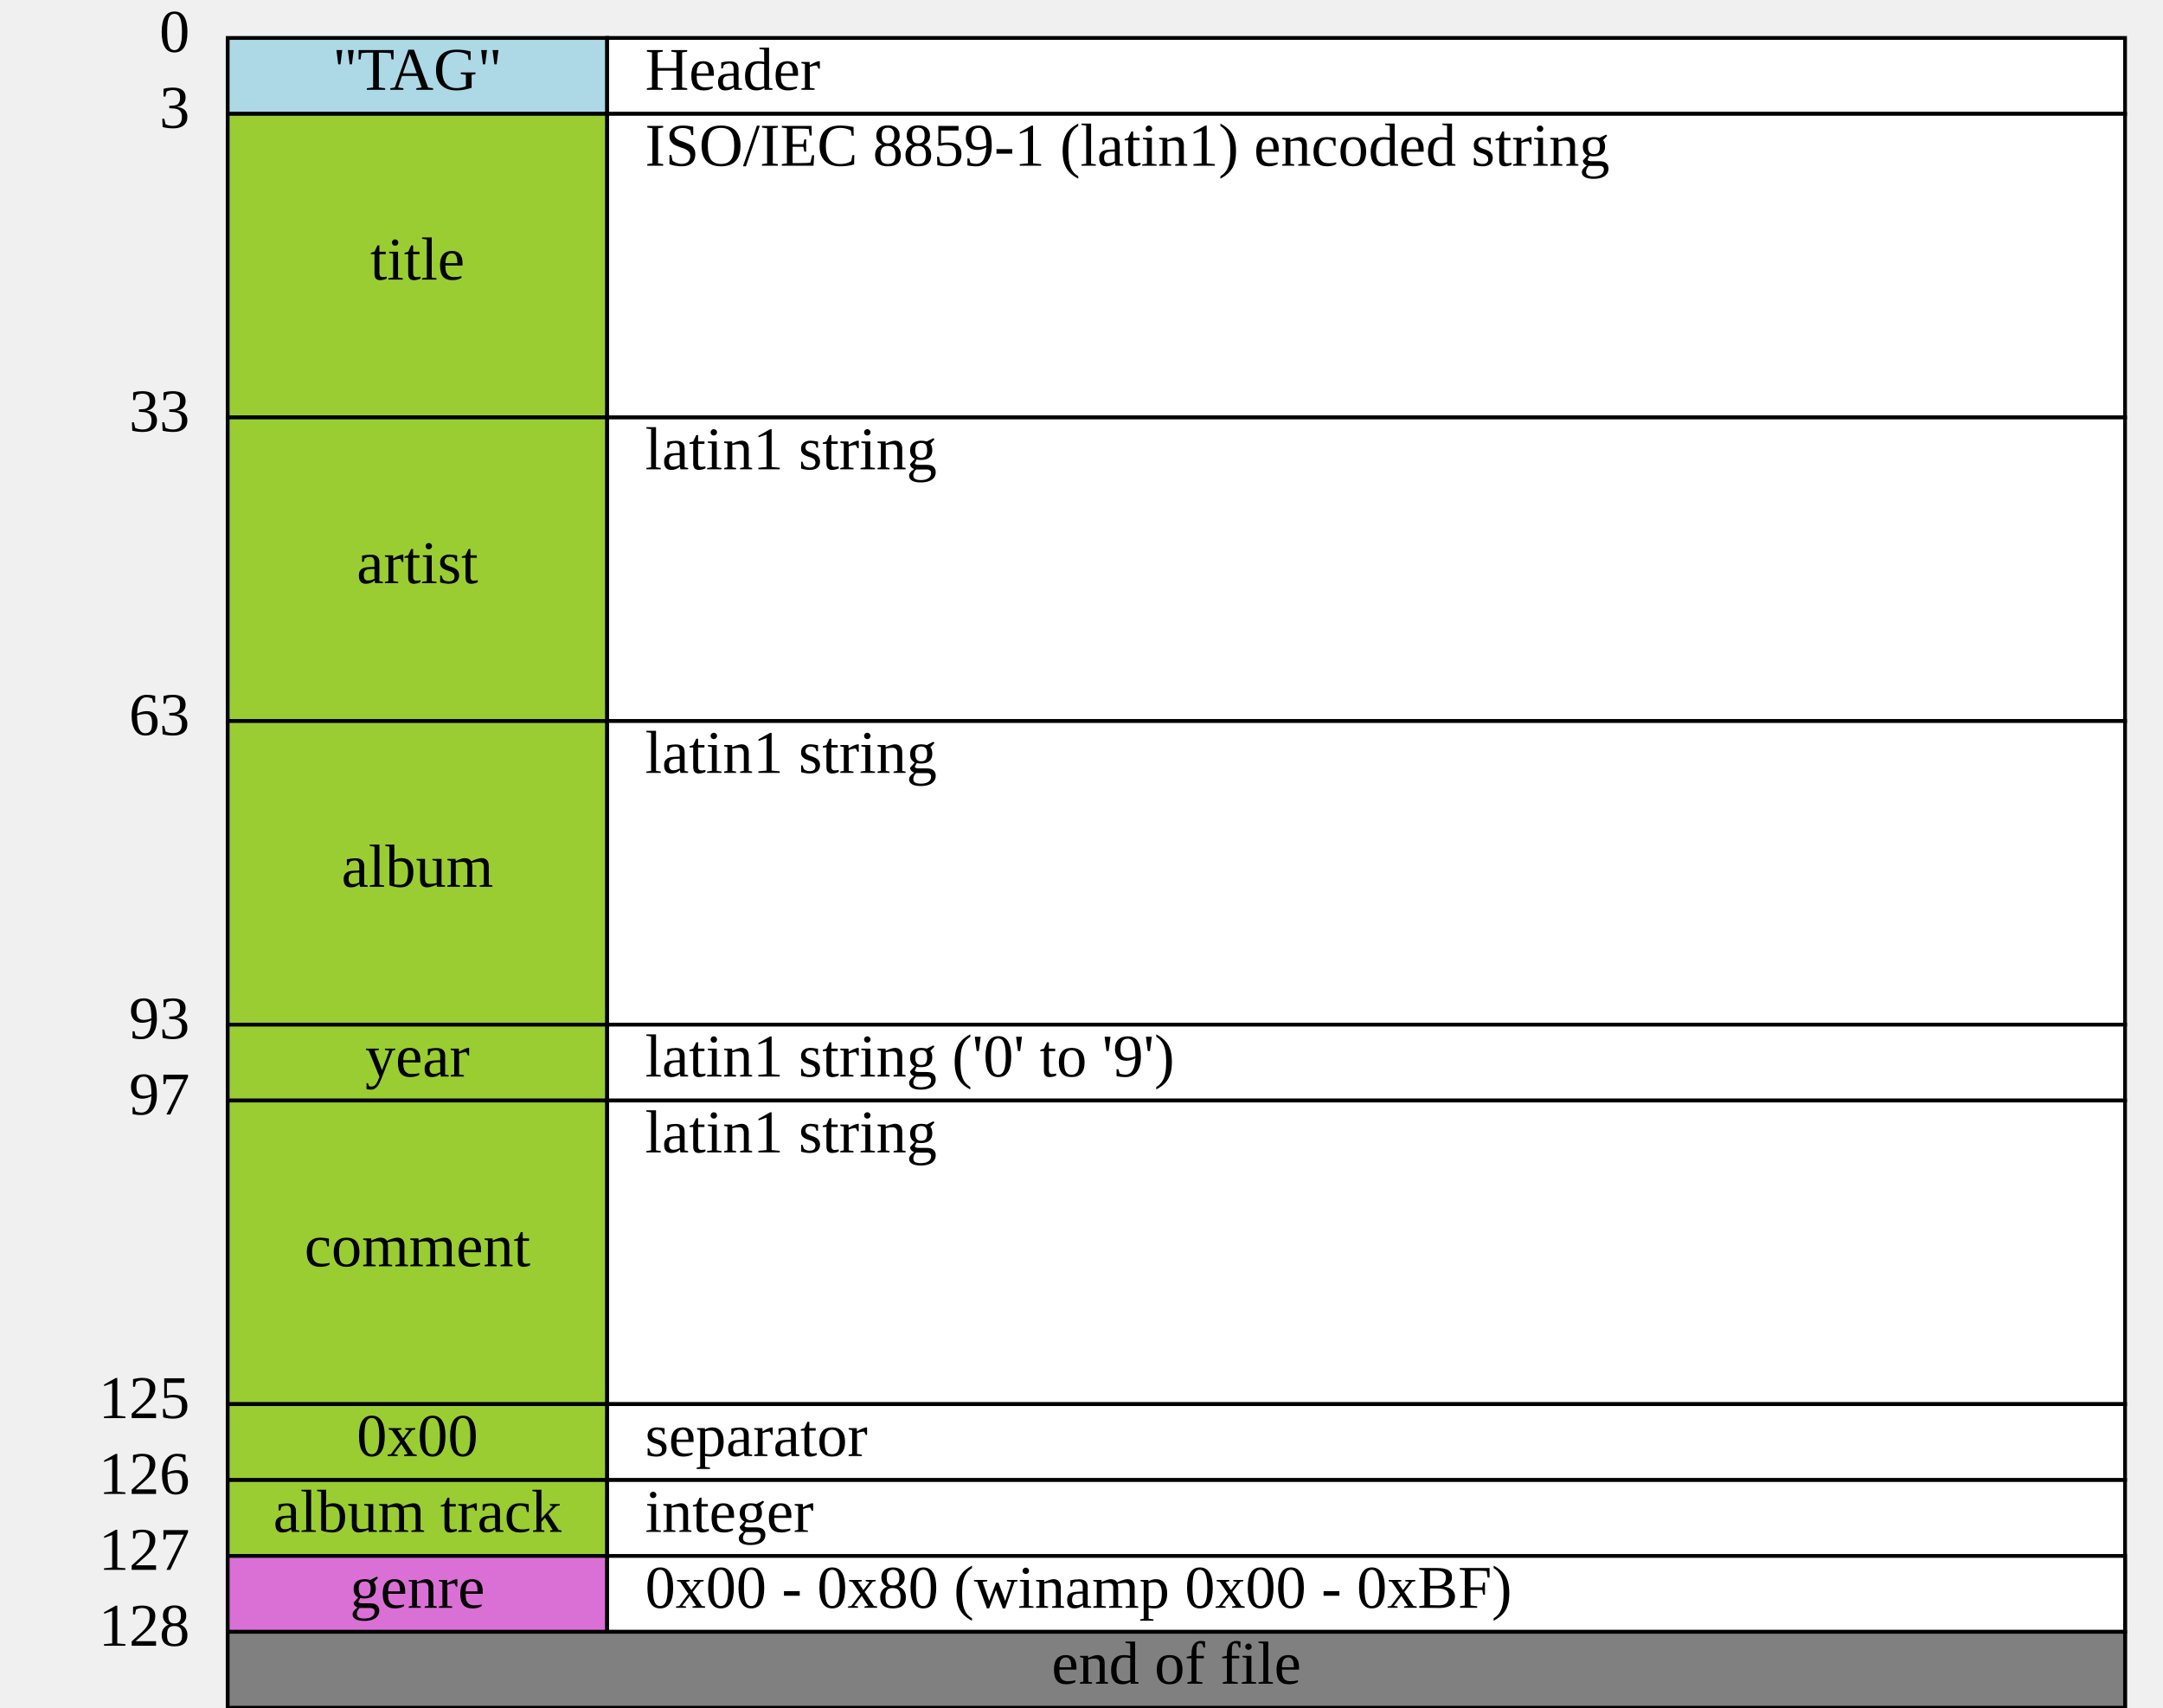
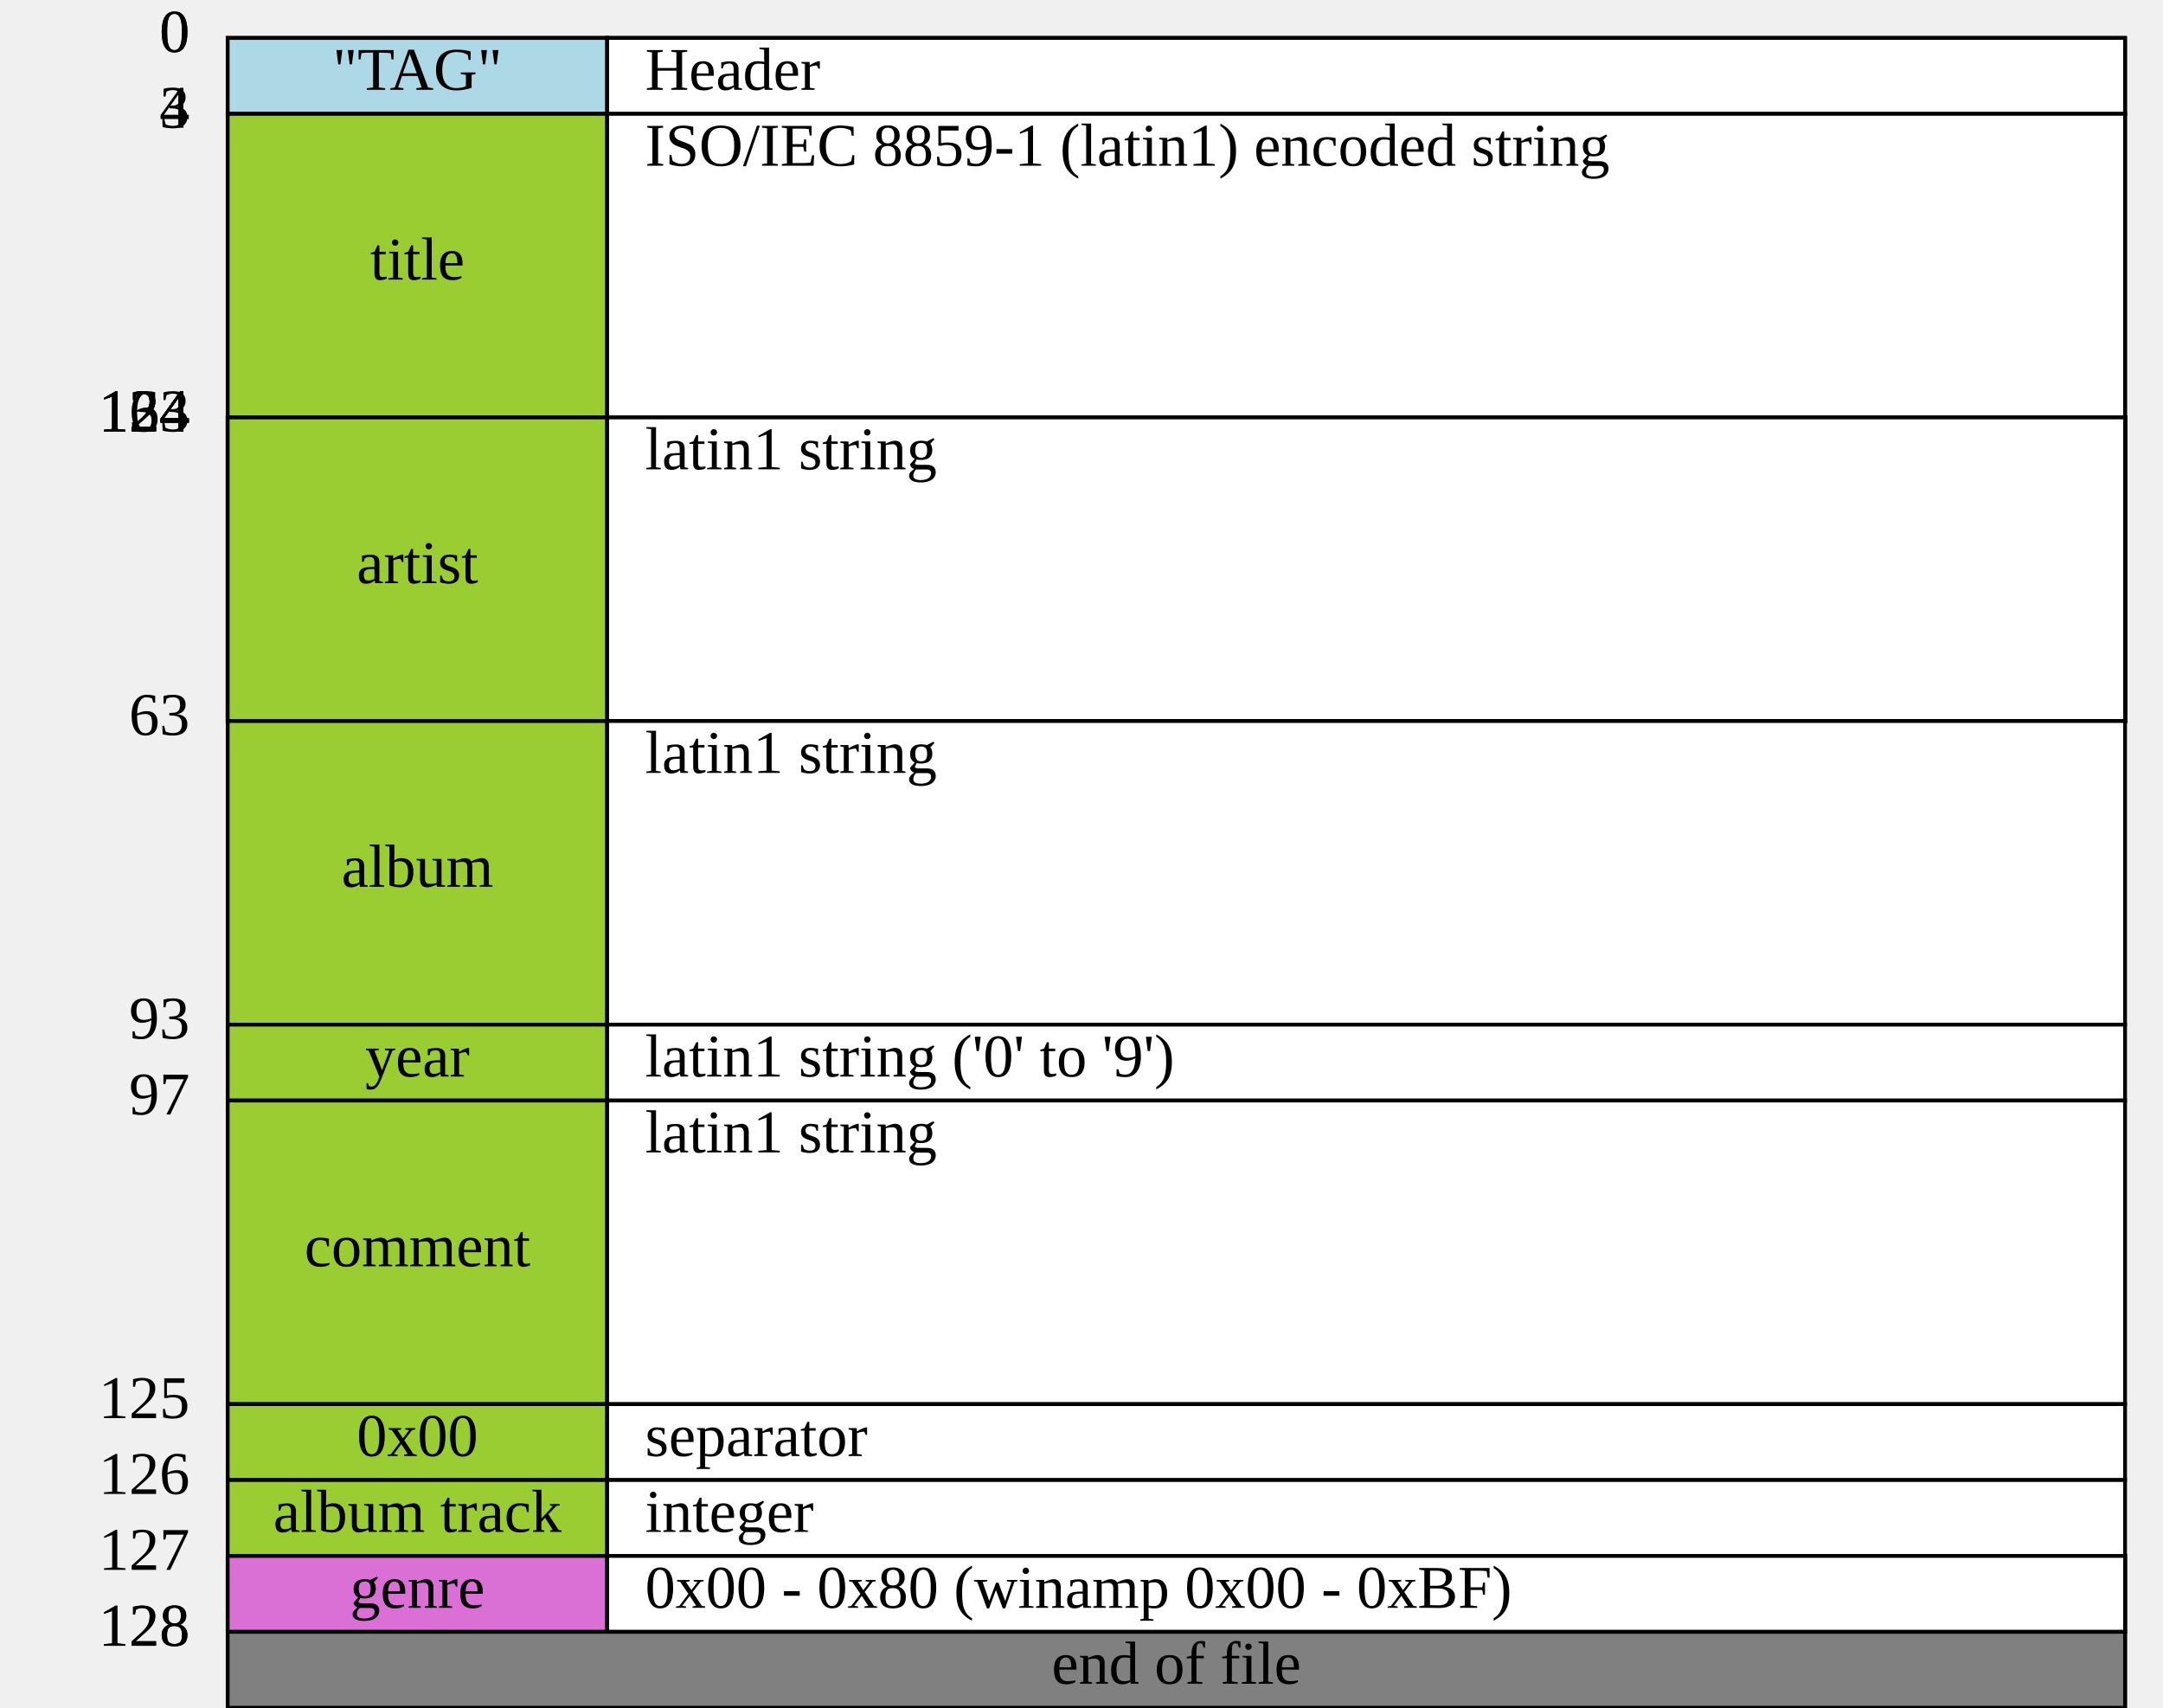
<svg xmlns="http://www.w3.org/2000/svg" viewBox="0 0 570 450">
  <style>
    rect {
      stroke: black;
      fill: white;
    }
    .con { fill: lightblue }
    .ast { fill: yellowgreen }
    .int { fill: orchid }
    .pos { fill: gray }
    text {
      stroke: none;
      fill: black;
      font-size: 16px;
      text-anchor: middle;
      dominant-baseline: middle;
    }
    .ofs { text-anchor: end }
    .ifo { text-anchor: start }
  </style>
+   <text x="50" y="10" class="ofs">0</text>
+   <rect x="60" y="10" height="20" width="100" class="con" />
+   <rect x="160" y="10" height="20" width="400" />
+   <text x="110" y="20">"TAG+"</text>
+   <text x="170" y="20" class="ifo">Enhanced Header</text>
+   <text x="50" y="30" class="ofs">4</text>
+   <rect x="60" y="30" height="80" width="100" class="ast" />
+   <rect x="160" y="30" height="80" width="400" />
+   <text x="110" y="70">title</text>
+   <text x="170" y="40" class="ifo">ISO/IEC 8859-1 (latin1) encoded string</text>
+   <text x="50" y="110" class="ofs">64</text>
+   <rect x="60" y="110" height="80" width="100" class="ast" />
+   <rect x="160" y="110" height="80" width="400" />
+   <text x="110" y="150">artist</text>
+   <text x="170" y="120" class="ifo">latin1 string</text>
+   <text x="50" y="110" class="ofs">124</text>
+   <rect x="60" y="110" height="80" width="100" class="ast" />
+   <rect x="160" y="110" height="80" width="400" />
+   <text x="110" y="150">album</text>
+   <text x="170" y="120" class="ifo">latin1 string</text>
+   <text x="50" y="110" class="ofs">124</text>
+   <rect x="60" y="410" height="20" width="100" class="int" />
+   <rect x="160" y="410" height="20" width="400" />
+   <text x="110" y="420">genre</text>
+   <text x="170" y="420" class="ifo">0x00 - 0x80 (winamp 0x00 - 0xBF)</text>
+   <text x="50" y="430" class="ofs">128</text>
+   <rect x="60" y="110" height="80" width="100" class="ast" />
+   <rect x="160" y="110" height="80" width="400" />
+   <text x="110" y="150">album</text>
+   <text x="170" y="120" class="ifo">latin1 string</text>
+   <text x="50" y="110" class="ofs">124</text>
+   <rect x="60" y="110" height="80" width="100" class="ast" />
+   <rect x="160" y="110" height="80" width="400" />
+   <text x="110" y="150">album</text>
+   <text x="170" y="120" class="ifo">latin1 string</text>
+   <text x="50" y="110" class="ofs">124</text>
+   <rect x="60" y="110" height="80" width="100" class="ast" />
+   <rect x="160" y="110" height="80" width="400" />
+   <text x="110" y="150">album</text>
+   <text x="170" y="120" class="ifo">latin1 string</text>
  <text x="50" y="10" class="ofs">0</text>
  <rect x="60" y="10" height="20" width="100" class="con" />
  <rect x="160" y="10" height="20" width="400" />
  <text x="110" y="20">"TAG"</text>
  <text x="170" y="20" class="ifo">Header</text>
  <text x="50" y="30" class="ofs">3</text>
  <rect x="60" y="30" height="80" width="100" class="ast" />
  <rect x="160" y="30" height="80" width="400" />
  <text x="110" y="70">title</text>
  <text x="170" y="40" class="ifo">ISO/IEC 8859-1 (latin1) encoded string</text>
  <text x="50" y="110" class="ofs">33</text>
  <rect x="60" y="110" height="80" width="100" class="ast" />
  <rect x="160" y="110" height="80" width="400" />
  <text x="110" y="150">artist</text>
  <text x="170" y="120" class="ifo">latin1 string</text>
  <text x="50" y="190" class="ofs">63</text>
  <rect x="60" y="190" height="80" width="100" class="ast" />
  <rect x="160" y="190" height="80" width="400" />
  <text x="110" y="230">album</text>
  <text x="170" y="200" class="ifo">latin1 string</text>
  <text x="50" y="270" class="ofs">93</text>
  <rect x="60" y="270" height="20" width="100" class="ast" />
  <rect x="160" y="270" height="20" width="400" />
  <text x="110" y="280">year</text>
  <text x="170" y="280" class="ifo">latin1 string ('0' to '9')</text>
  <text x="50" y="290" class="ofs">97</text>
  <rect x="60" y="290" height="80" width="100" class="ast" />
  <rect x="160" y="290" height="80" width="400" />
  <text x="110" y="330">comment</text>
  <text x="170" y="300" class="ifo">latin1 string</text>
  <text x="50" y="370" class="ofs">125</text>
  <rect x="60" y="370" height="20" width="100" class="ast" />
  <rect x="160" y="370" height="20" width="400" />
  <text x="110" y="380">0x00</text>
  <text x="170" y="380" class="ifo">separator</text>
  <text x="50" y="390" class="ofs">126</text>
  <rect x="60" y="390" height="80" width="100" class="ast" />
  <rect x="160" y="390" height="80" width="400" />
  <text x="110" y="400">album track</text>
  <text x="170" y="400" class="ifo">integer</text>
  <text x="50" y="410" class="ofs">127</text>
  <rect x="60" y="410" height="20" width="100" class="int" />
  <rect x="160" y="410" height="20" width="400" />
  <text x="110" y="420">genre</text>
  <text x="170" y="420" class="ifo">0x00 - 0x80 (winamp 0x00 - 0xBF)</text>
  <text x="50" y="430" class="ofs">128</text>
  <rect x="60" y="430" height="20" width="500" class="pos" />
  <text x="310" y="440">end of file</text>
</svg>
